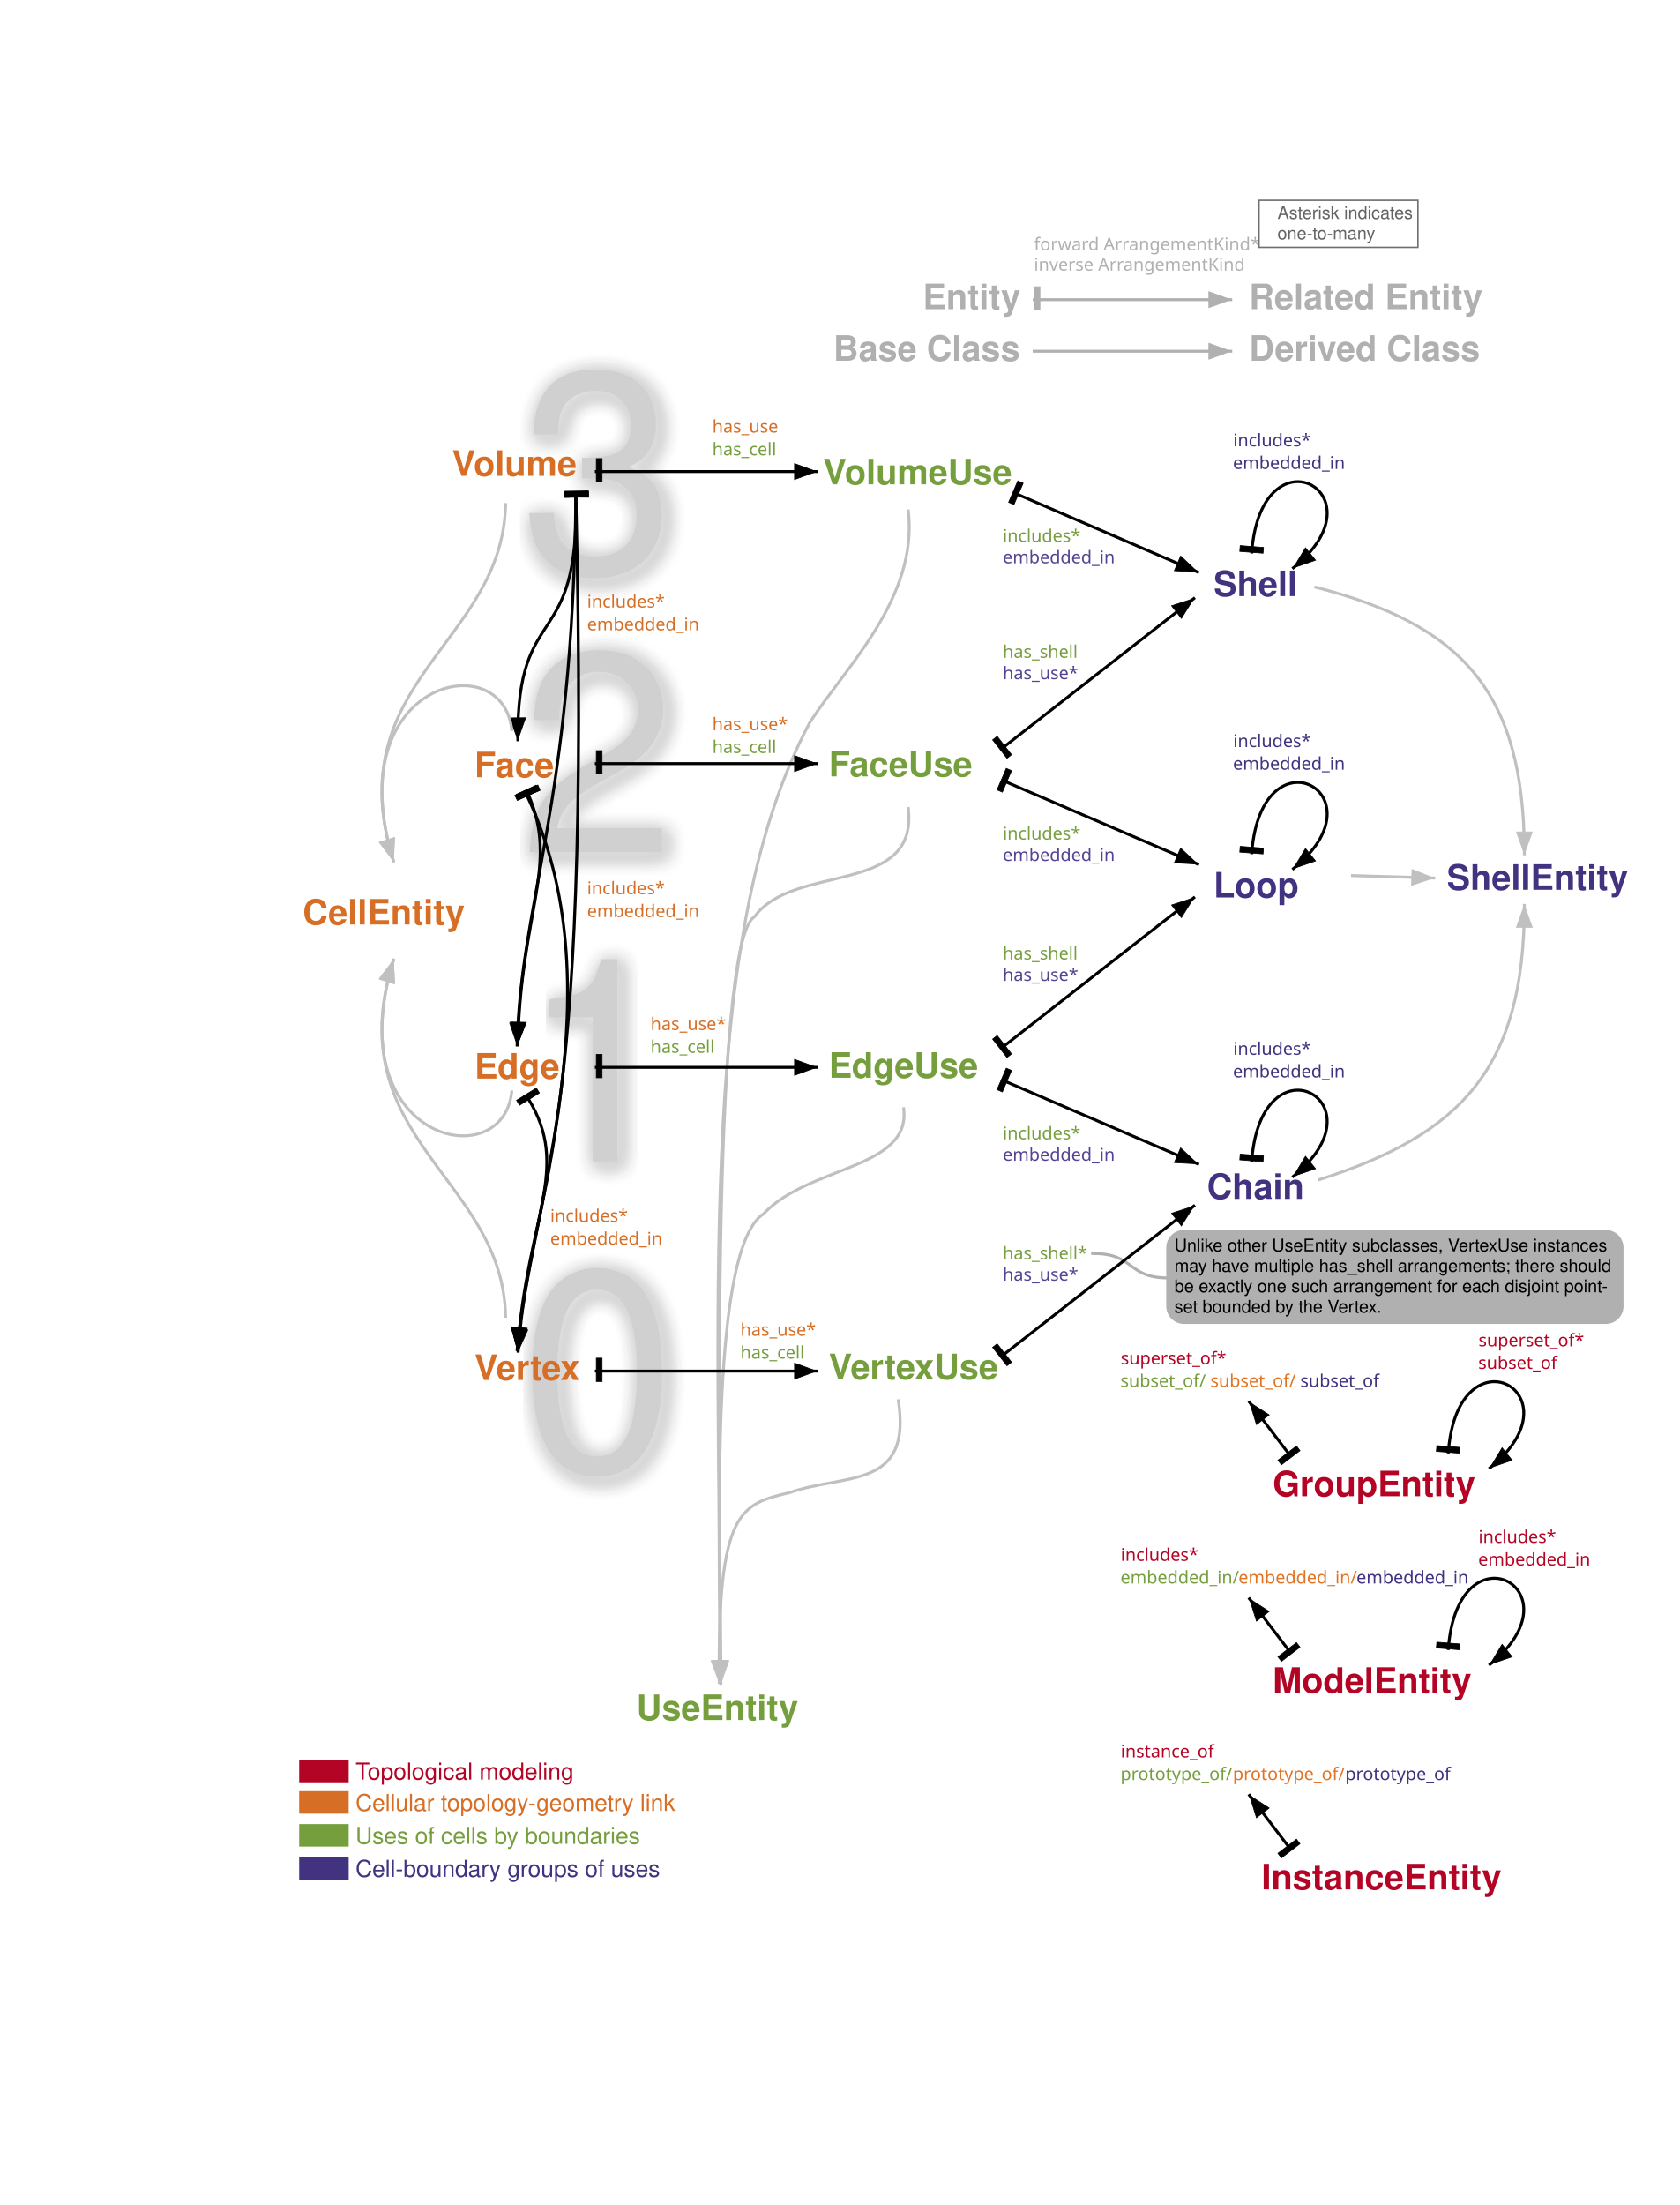
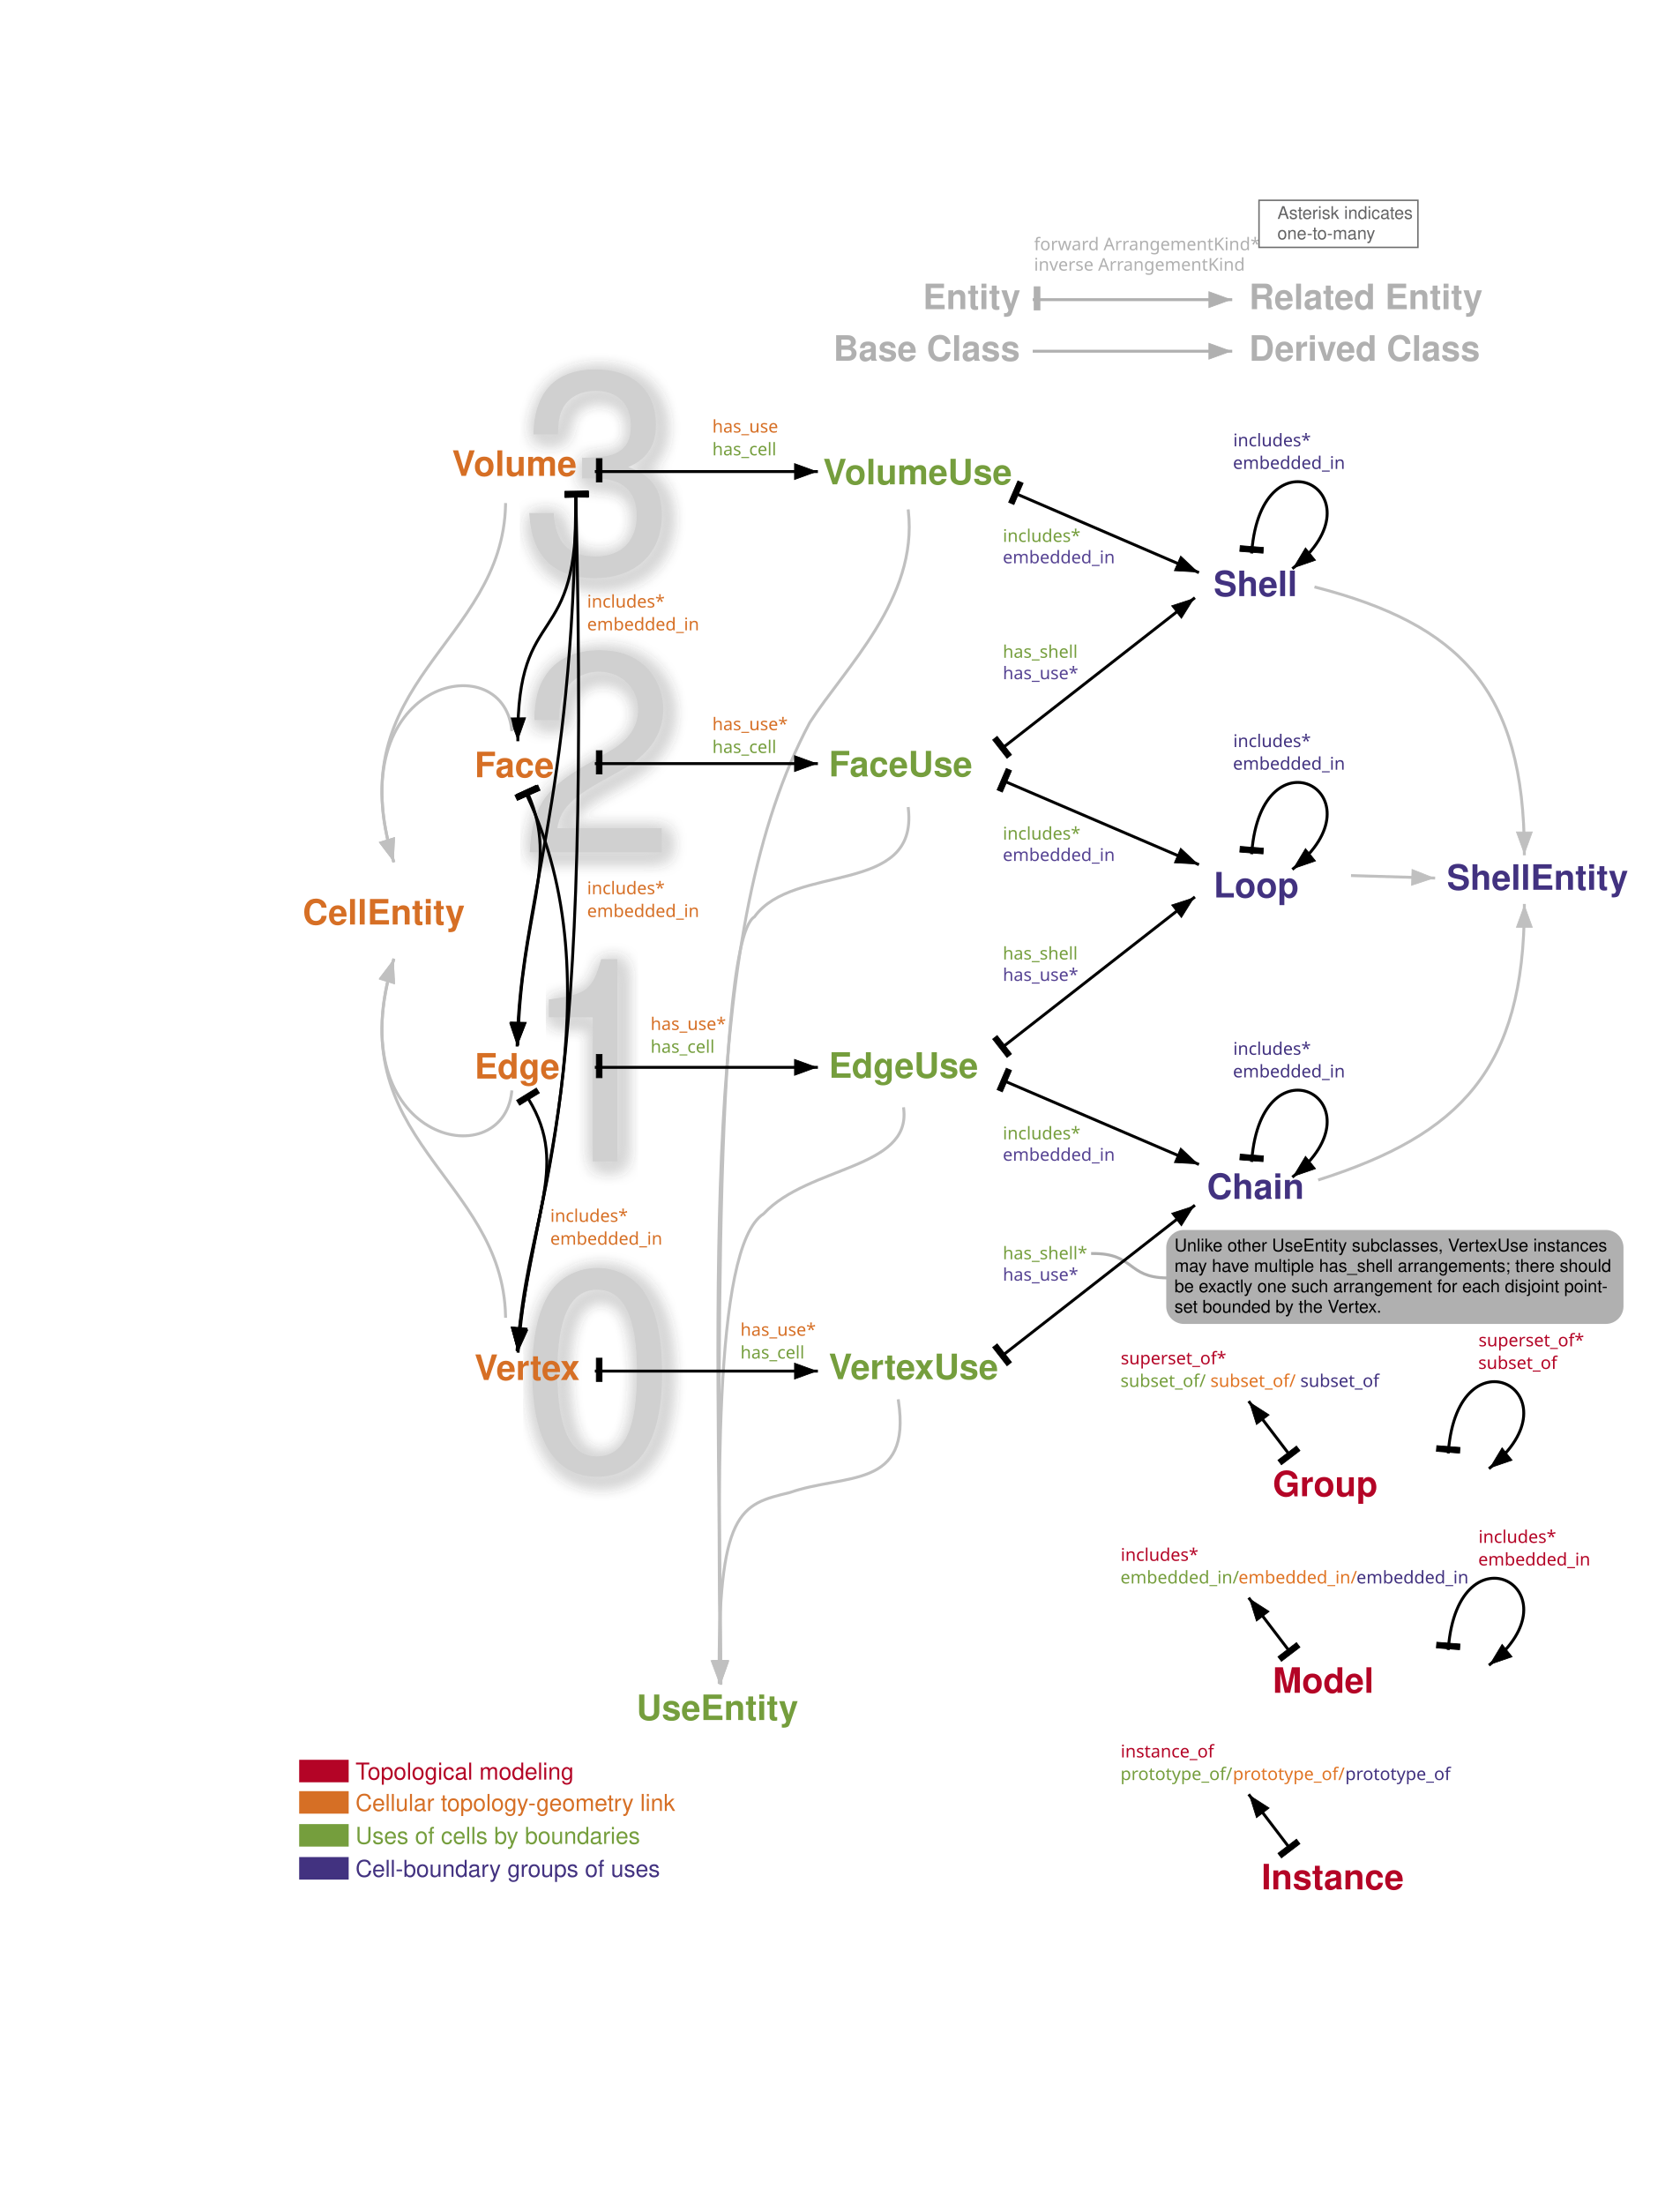
<svg xmlns="http://www.w3.org/2000/svg" version="1.1" width="720" height="945" viewBox="0, 0, 576, 756" preserveAspectRatio="none" id="svg2">
  <defs id="defs_90929ACF">
    <marker orient="auto" refX="0.0" refY="0.0" id="31A26F1F_end_arrow" style="overflow:visible" markerUnits="userSpaceOnUse">
      <path id="31A26F1F_end_arrow_path" style="fill:#C0C0C0;fill-opacity:1;stroke:#C0C0C0;stroke-opacity:1;fill-rule:nonzero;stroke-linecap:square;stroke-linejoin:miter;stroke-width:0.25;stroke-miterlimit:10" d="M0,0 L-7.518,2.736 L-7.518,-2.736 z" />
    </marker>
    <filter id="filter_0969281E" width="1.405" height="1.268" x="-0.1" y="-0.1">
      <feGaussianBlur id="filter_0969281E_blur" in="SourceAlpha" stdDeviation="3" result="blur" />
      <feColorMatrix id="filter_0969281E_ColorMatrix" result="bluralpha" type="matrix" values="0 0 0 0.891 0      0 0 0 0.891 0      0 0 0 0.891 0      0 0 0 1 0" />
      <feOffset id="filter_0969281E_Offset" in="bluralpha" dx="1.349" dy="1.349" result="offsetBlur" />
      <feMerge id="filter_0969281E_Merge">
        <feMergeNode id="filter_0969281E_MergeNode_a" in="offsetBlur" />
        <feMergeNode id="filter_0969281E_MergeNode_b" in="SourceGraphic" />
      </feMerge>
    </filter>
    <marker orient="auto" refX="0.0" refY="0.0" id="562B6BFF_start_arrow" style="overflow:visible" markerUnits="userSpaceOnUse">
      <path id="562B6BFF_start_arrow_path" style="fill:#000000;fill-opacity:1;stroke:#000000;stroke-opacity:1;fill-rule:nonzero;stroke-linecap:square;stroke-linejoin:miter;stroke-width:0.25;stroke-miterlimit:10" d="M0.301,3.715 L-1.681,3.715 L-1.681,-4.285 L0.301,-4.285 z" />
    </marker>
    <marker orient="auto" refX="0.0" refY="0.0" id="562B6BFF_end_arrow" style="overflow:visible" markerUnits="userSpaceOnUse">
      <path id="562B6BFF_end_arrow_path" style="fill:#000000;fill-opacity:1;stroke:#000000;stroke-opacity:1;fill-rule:nonzero;stroke-linecap:square;stroke-linejoin:miter;stroke-width:0.25;stroke-miterlimit:10" d="M0,0 L-7.518,2.736 L-7.518,-2.736 z" />
    </marker>
    <marker orient="auto" refX="0.0" refY="0.0" id="DE6D2000_start_arrow" style="overflow:visible" markerUnits="userSpaceOnUse">
      <path id="DE6D2000_start_arrow_path" style="fill:#000000;fill-opacity:1;stroke:#000000;stroke-opacity:1;fill-rule:nonzero;stroke-linecap:square;stroke-linejoin:miter;stroke-width:0.25;stroke-miterlimit:10" d="M1.978,3.561 L-0.003,3.561 L-0.003,-4.439 L1.978,-4.439 z" />
    </marker>
    <marker orient="auto" refX="0.0" refY="0.0" id="294AC513_start_arrow" style="overflow:visible" markerUnits="userSpaceOnUse">
      <path id="294AC513_start_arrow_path" style="fill:#000000;fill-opacity:1;stroke:#000000;stroke-opacity:1;fill-rule:nonzero;stroke-linecap:square;stroke-linejoin:miter;stroke-width:0.25;stroke-miterlimit:10" d="M1.877,3.889 L-0.105,3.889 L-0.105,-4.111 L1.877,-4.111 z" />
    </marker>
    <marker orient="auto" refX="0.0" refY="0.0" id="2856A1A3_start_arrow" style="overflow:visible" markerUnits="userSpaceOnUse">
      <path id="2856A1A3_start_arrow_path" style="fill:#B0B0B0;fill-opacity:1;stroke:#B0B0B0;stroke-opacity:1;fill-rule:nonzero;stroke-linecap:square;stroke-linejoin:miter;stroke-width:0.25;stroke-miterlimit:10" d="M1.978,3.561 L-0.003,3.561 L-0.003,-4.439 L1.978,-4.439 z" />
    </marker>
    <marker orient="auto" refX="0.0" refY="0.0" id="2856A1A3_end_arrow" style="overflow:visible" markerUnits="userSpaceOnUse">
      <path id="2856A1A3_end_arrow_path" style="fill:#B0B0B0;fill-opacity:1;stroke:#B0B0B0;stroke-opacity:1;fill-rule:nonzero;stroke-linecap:square;stroke-linejoin:miter;stroke-width:0.25;stroke-miterlimit:10" d="M0,0 L-7.518,2.736 L-7.518,-2.736 z" />
    </marker>
  </defs>
  <g id="layer_Paper" style="fill:#000000;fill-opacity:1;stroke:#000000;stroke-opacity:1;fill-rule:nonzero;stroke-linecap:square;stroke-linejoin:miter;stroke-width:1;stroke-miterlimit:10">
    <path style="fill:none;stroke:#C0C0C0;marker-end:url(#31A26F1F_end_arrow)" id="31A26F1F" d="M311.467,175.149 C314.853,205.264 289.689,228.943 277.657,247.759 C240.026,318.271 246.122,435.334 247.165,577.147" />
    <text id="0969281E" style="fill:#D0D0D0;stroke:none" font-family="Helvetica" font-size="96" font-weight="normal" font-style="normal" filter="url(#filter_0969281E)">
      <tspan x="178.373" y="504.123">0</tspan>
    </text>
    <text id="40761A1E" style="fill:#D0D0D0;stroke:none" font-family="Helvetica" font-size="96" font-weight="normal" font-style="normal" filter="url(#filter_0969281E)">
      <tspan x="178.373" y="398.218">1</tspan>
    </text>
    <text id="A2EE6A1E" style="fill:#D0D0D0;stroke:none" font-family="Helvetica" font-size="96" font-weight="normal" font-style="normal" filter="url(#filter_0969281E)">
      <tspan x="178.373" y="292.313">2</tspan>
    </text>
    <text id="EE92EA1E" style="fill:#D0D0D0;stroke:none" font-family="Helvetica" font-size="96" font-weight="normal" font-style="normal" filter="url(#filter_0969281E)">
      <tspan x="178.373" y="196.036">3</tspan>
    </text>
    <path style="fill:none;stroke:#C0C0C0;marker-end:url(#31A26F1F_end_arrow)" id="EDBBE741" d="M308.064,480.258 C312.695,510.869 289.754,505.084 270.786,511.74 C253.92,515.819 246.07,517.481 246.62,576.843" />
    <path style="fill:none;stroke:#C0C0C0;marker-end:url(#31A26F1F_end_arrow)" id="A463DD41" d="M309.872,380.142 C312.392,400.879 277.199,399.693 261.854,416.154 C243.995,427.63 246.471,517.481 247.022,576.843" />
    <text id="E0F88803" style="fill:#D66F25;stroke:none" font-family="Helvetica" font-size="12" font-weight="bold" font-style="normal">
      <tspan x="155.013" y="163.149">Volume</tspan>
    </text>
    <text id="6BAEBE5F" style="fill:#D66F25;stroke:none" font-family="American Typewriter" font-size="6" font-weight="normal" font-style="normal">
      <tspan x="223.072" y="353.143">has_use*</tspan>
    </text>
    <text id="7BAEBE5F" style="fill:#759E3D;stroke:none" font-family="American Typewriter" font-size="6" font-weight="normal" font-style="normal">
      <tspan x="223.072" y="360.954">has_cell</tspan>
    </text>
    <text id="C5DB3F5F" style="fill:#D66F25;stroke:none" font-family="American Typewriter" font-size="6" font-weight="normal" font-style="normal">
      <tspan x="253.881" y="457.981">has_use*</tspan>
    </text>
    <text id="D5DB3F5F" style="fill:#759E3D;stroke:none" font-family="American Typewriter" font-size="6" font-weight="normal" font-style="normal">
      <tspan x="253.881" y="465.792">has_cell</tspan>
    </text>
    <text id="18BBD443" style="fill:#554292;stroke:none" font-family="American Typewriter" font-size="6" font-weight="normal" font-style="normal">
      <tspan x="343.861" y="232.871">has_use*</tspan>
    </text>
    <text id="0657E411" style="fill:#423280;stroke:none" font-family="Helvetica" font-size="12" font-weight="bold" font-style="normal">
      <tspan x="496.102" y="305.059">ShellEntity</tspan>
    </text>
    <text id="7104AC03" style="fill:#759E3D;stroke:none" font-family="Helvetica" font-size="12" font-weight="bold" font-style="normal">
      <tspan x="284.187" y="472.842">VertexUse</tspan>
    </text>
    <text id="639AA96F" style="fill:#B40426;stroke:none" font-family="Helvetica" font-size="12" font-weight="bold" font-style="normal">
-       <tspan x="432.558" y="647.78">InstanceEntity</tspan>
+       <tspan x="432.558" y="647.78">Instance</tspan>
    </text>
    <text id="A5783D03" style="fill:#759E3D;stroke:none" font-family="Helvetica" font-size="12" font-weight="bold" font-style="normal">
      <tspan x="284.187" y="369.513">EdgeUse</tspan>
    </text>
    <text id="24270AEF" style="fill:#759E3D;stroke:none" font-family="Helvetica" font-size="12" font-weight="bold" font-style="normal">
      <tspan x="218.241" y="589.728">UseEntity</tspan>
    </text>
    <text id="EFB17643" style="fill:#759E3D;stroke:none" font-family="American Typewriter" font-size="6" font-weight="normal" font-style="normal">
      <tspan x="343.861" y="225.535">has_shell</tspan>
    </text>
    <text id="E9DCDE4F" style="fill:#554292;stroke:none" font-family="American Typewriter" font-size="6" font-weight="normal" font-style="normal">
      <tspan x="343.861" y="336.304">has_use*</tspan>
    </text>
    <text id="F9DCDE4F" style="fill:#759E3D;stroke:none" font-family="American Typewriter" font-size="6" font-weight="normal" font-style="normal">
      <tspan x="343.861" y="328.968">has_shell</tspan>
    </text>
    <text id="9CD41F4F" style="fill:#554292;stroke:none" font-family="American Typewriter" font-size="6" font-weight="normal" font-style="normal">
      <tspan x="343.861" y="439.086">has_use*</tspan>
    </text>
    <text id="ACD41F4F" style="fill:#759E3D;stroke:none" font-family="American Typewriter" font-size="6" font-weight="normal" font-style="normal">
      <tspan x="343.861" y="431.751">has_shell*</tspan>
    </text>
    <path style="fill:none;stroke:#B0B0B0" id="435209B1" d="M374.638,429.781 C389.168,429.675 386.3,437.978 400.07,438.151" />
    <rect style="fill:#B0B0B0;stroke:none" id="B039A4C1" x="399.898" y="421.702" width="156.799" height="32.218" rx="6.075" ry="6.075" />
    <text id="6C8EDA71" style="stroke:none" font-family="Helvetica" font-size="6" font-weight="normal" font-style="normal">
      <tspan x="402.713" y="429.049">Unlike other UseEntity subclasses, VertexUse instances </tspan>
      <tspan x="402.713" y="436.049">may have multiple has_shell arrangements; there should </tspan>
      <tspan x="402.713" y="443.049">be exactly one such arrangement for each disjoint point-</tspan>
      <tspan x="402.713" y="450.049">set bounded by the Vertex.</tspan>
    </text>
    <text id="5F372A4F" style="fill:#554292;stroke:none" font-family="American Typewriter" font-size="6" font-weight="normal" font-style="normal">
      <tspan x="343.861" y="295.191">embedded_in</tspan>
    </text>
    <text id="6F372A4F" style="fill:#759E3D;stroke:none" font-family="American Typewriter" font-size="6" font-weight="normal" font-style="normal">
      <tspan x="343.861" y="287.855">includes*</tspan>
    </text>
    <text id="AE1F112F" style="fill:#554292;stroke:none" font-family="American Typewriter" font-size="6" font-weight="normal" font-style="normal">
      <tspan x="343.861" y="193.137">embedded_in</tspan>
    </text>
    <text id="BE1F112F" style="fill:#759E3D;stroke:none" font-family="American Typewriter" font-size="6" font-weight="normal" font-style="normal">
      <tspan x="343.861" y="185.802">includes*</tspan>
    </text>
    <text id="4C49CD4F" style="fill:#554292;stroke:none" font-family="American Typewriter" font-size="6" font-weight="normal" font-style="normal">
      <tspan x="343.861" y="397.973">embedded_in</tspan>
    </text>
    <text id="6C49CD4F" style="fill:#759E3D;stroke:none" font-family="American Typewriter" font-size="6" font-weight="normal" font-style="normal">
      <tspan x="343.861" y="390.638">includes*</tspan>
    </text>
    <text id="191C4903" style="fill:#D66F25;stroke:none" font-family="Helvetica" font-size="12" font-weight="bold" font-style="normal">
      <tspan x="162.715" y="266.478">Face</tspan>
    </text>
    <text id="EBEEA903" style="fill:#D66F25;stroke:none" font-family="Helvetica" font-size="12" font-weight="bold" font-style="normal">
      <tspan x="162.715" y="369.807">Edge</tspan>
    </text>
    <text id="8AC7D903" style="fill:#D66F25;stroke:none" font-family="Helvetica" font-size="12" font-weight="bold" font-style="normal">
      <tspan x="162.715" y="473.136">Vertex</tspan>
    </text>
    <text id="9EAB9311" style="fill:#D66F25;stroke:none" font-family="Helvetica" font-size="12" font-weight="bold" font-style="normal">
      <tspan x="103.789" y="316.983">CellEntity</tspan>
    </text>
    <line style="fill:none;marker-start:url(#562B6BFF_start_arrow);marker-end:url(#562B6BFF_end_arrow)" id="562B6BFF" x1="344.33" y1="464.302" x2="409.347" y2="413.516" />
    <line style="fill:none;marker-start:url(#562B6BFF_start_arrow);marker-end:url(#562B6BFF_end_arrow)" id="7AC72D6F" x1="441.788" y1="633.062" x2="428.465" y2="615.579" />
    <line style="fill:none;marker-start:url(#562B6BFF_start_arrow);marker-end:url(#562B6BFF_end_arrow)" id="745D5DFF" x1="344.33" y1="358.605" x2="409.347" y2="307.819" />
    <line style="fill:none;marker-start:url(#562B6BFF_start_arrow);marker-end:url(#562B6BFF_end_arrow)" id="9F81ADFF" x1="344.33" y1="256.017" x2="409.347" y2="205.231" />
    <path style="fill:none;marker-start:url(#562B6BFF_start_arrow);marker-end:url(#562B6BFF_end_arrow)" id="A0A14B40" d="M197.461,170.143 C198.748,224.594 177.161,204.993 177.564,253.634" />
    <path style="fill:none;marker-start:url(#562B6BFF_start_arrow);marker-end:url(#562B6BFF_end_arrow)" id="66F95B50" d="M181.159,272.395 C191.736,296.715 178.577,312.528 177.564,357.968" />
    <path style="fill:none;marker-start:url(#562B6BFF_start_arrow);marker-end:url(#562B6BFF_end_arrow)" id="9C5A7E50" d="M181.159,376.729 C195.941,400.724 180.7,417.432 177.481,462.799" />
    <path style="fill:none;marker-start:url(#562B6BFF_start_arrow);marker-end:url(#562B6BFF_end_arrow)" id="F7536450" d="M197.461,170.143 C196.4,276.12 178.467,309.138 177.326,358.306" />
    <path style="fill:none;marker-start:url(#562B6BFF_start_arrow);marker-end:url(#562B6BFF_end_arrow)" id="1D729060" d="M180.621,272.58 C211.72,338.294 181.908,413.906 177.326,462.64" />
    <path style="fill:none;marker-start:url(#562B6BFF_start_arrow);marker-end:url(#562B6BFF_end_arrow)" id="90144950" d="M197.461,170.143 C203.042,403.337 182.367,402.072 177.675,463.272" />
    <g id="3D4E7E1F">
      <path style="fill:none;stroke:#C0C0C0;marker-end:url(#31A26F1F_end_arrow)" id="39497B31" d="M311.467,277.203 C314.853,307.317 272.075,295.776 258.696,314.348 C243.623,323.295 246.66,517.481 247.21,576.843" />
      <text id="B043E65F" style="fill:#D66F25;stroke:none" font-family="American Typewriter" font-size="6" font-weight="normal" font-style="normal">
        <tspan x="244.253" y="250.361">has_use*</tspan>
      </text>
      <text id="C043E65F" style="fill:#759E3D;stroke:none" font-family="American Typewriter" font-size="6" font-weight="normal" font-style="normal">
        <tspan x="244.253" y="258.172">has_cell</tspan>
      </text>
      <text id="E57C4D03" style="fill:#759E3D;stroke:none" font-family="Helvetica" font-size="12" font-weight="bold" font-style="normal">
        <tspan x="284.187" y="266.184">FaceUse</tspan>
      </text>
      <line style="fill:none;marker-start:url(#DE6D2000_start_arrow);marker-end:url(#562B6BFF_end_arrow)" id="DE6D2000" x1="204.475" y1="261.807" x2="279.957" y2="261.807" />
      <line style="fill:none;marker-start:url(#562B6BFF_start_arrow);marker-end:url(#562B6BFF_end_arrow)" id="E1A6274F" x1="344.898" y1="268.055" x2="410.667" y2="296.261" />
    </g>
    <text id="41A26F1F" style="fill:#D66F25;stroke:none" font-family="American Typewriter" font-size="6" font-weight="normal" font-style="normal">
      <tspan x="244.253" y="148.307">has_use</tspan>
    </text>
    <text id="B1EF3E40" style="fill:#D66F25;stroke:none" font-family="American Typewriter" font-size="6" font-weight="normal" font-style="normal">
      <tspan x="201.315" y="216.124">embedded_in</tspan>
    </text>
    <text id="4BEB4F40" style="fill:#D66F25;stroke:none" font-family="American Typewriter" font-size="6" font-weight="normal" font-style="normal">
      <tspan x="201.315" y="208.299">includes*</tspan>
    </text>
    <text id="FE10C570" style="fill:#D66F25;stroke:none" font-family="American Typewriter" font-size="6" font-weight="normal" font-style="normal">
      <tspan x="201.315" y="314.416">embedded_in</tspan>
    </text>
    <text id="1F10C570" style="fill:#D66F25;stroke:none" font-family="American Typewriter" font-size="6" font-weight="normal" font-style="normal">
      <tspan x="201.315" y="306.591">includes*</tspan>
    </text>
    <text id="23031670" style="fill:#D66F25;stroke:none" font-family="American Typewriter" font-size="6" font-weight="normal" font-style="normal">
      <tspan x="188.677" y="426.75">embedded_in</tspan>
    </text>
    <text id="43031670" style="fill:#D66F25;stroke:none" font-family="American Typewriter" font-size="6" font-weight="normal" font-style="normal">
      <tspan x="188.677" y="418.925">includes*</tspan>
    </text>
    <text id="51A26F1F" style="fill:#759E3D;stroke:none" font-family="American Typewriter" font-size="6" font-weight="normal" font-style="normal">
      <tspan x="244.253" y="156.118">has_cell</tspan>
    </text>
    <text id="61A26F1F" style="fill:#759E3D;stroke:none" font-family="Helvetica" font-size="12" font-weight="bold" font-style="normal">
      <tspan x="282.262" y="166.056">VolumeUse</tspan>
    </text>
    <line style="fill:none;marker-start:url(#DE6D2000_start_arrow);marker-end:url(#562B6BFF_end_arrow)" id="71A26F1F" x1="204.475" y1="161.679" x2="279.957" y2="161.679" />
    <line style="fill:none;marker-start:url(#562B6BFF_start_arrow);marker-end:url(#562B6BFF_end_arrow)" id="531A982F" x1="348.867" y1="169.475" x2="410.667" y2="196.133" />
    <line style="fill:none;marker-start:url(#562B6BFF_start_arrow);marker-end:url(#562B6BFF_end_arrow)" id="2B00394F" x1="344.898" y1="370.837" x2="410.667" y2="399.044" />
    <path style="fill:none;stroke:#C0C0C0;marker-end:url(#31A26F1F_end_arrow)" id="927D8D11" d="M173.358,172.977 C172.342,220.83 115.781,233.517 134.908,295.157" />
    <path style="fill:none;stroke:#C0C0C0;marker-end:url(#31A26F1F_end_arrow)" id="50B24621" d="M175.469,250.18 C172.342,220.83 115.781,233.517 134.908,295.157" />
    <path style="fill:none;stroke:#C0C0C0;marker-end:url(#31A26F1F_end_arrow)" id="8C42AE21" d="M452.477,404.42 C500.513,389.044 522.721,366.745 522.699,310.422" />
    <path style="fill:none;stroke:#C0C0C0;marker-end:url(#31A26F1F_end_arrow)" id="2EB1911E" d="M451.214,201.35 C500.513,214.117 522.721,236.416 522.699,292.739" />
    <line style="fill:none;stroke:#C0C0C0;marker-end:url(#31A26F1F_end_arrow)" id="57F3A031" x1="463.761" y1="300.209" x2="491.61" y2="301.034" />
    <path style="fill:none;stroke:#C0C0C0;marker-end:url(#31A26F1F_end_arrow)" id="959DE621" d="M173.358,451.31 C172.342,403.457 115.781,390.77 134.908,329.129" />
    <path style="fill:none;stroke:#C0C0C0;marker-end:url(#31A26F1F_end_arrow)" id="A59DE621" d="M175.469,374.351 C172.342,403.702 115.781,391.014 134.908,329.374" />
    <g id="D50E67EF">
      <text id="809D8B03" style="fill:#423280;stroke:none" font-family="Helvetica" font-size="12" font-weight="bold" font-style="normal">
        <tspan x="416.134" y="204.379">Shell</tspan>
      </text>
      <text id="D9673243" style="fill:#423280;stroke:none" font-family="American Typewriter" font-size="6" font-weight="normal" font-style="normal">
        <tspan x="422.86" y="153.032">includes*</tspan>
      </text>
      <text id="B3FE6243" style="fill:#423280;stroke:none" font-family="American Typewriter" font-size="6" font-weight="normal" font-style="normal">
        <tspan x="422.772" y="160.778">embedded_in</tspan>
      </text>
      <text id="57583C03" style="fill:#423280;stroke:none" font-family="Helvetica" font-size="12" font-weight="bold" font-style="normal">
        <tspan x="416.134" y="307.708">Loop</tspan>
      </text>
      <text id="A1125C03" style="fill:#423280;stroke:none" font-family="Helvetica" font-size="12" font-weight="bold" font-style="normal">
        <tspan x="413.861" y="411.036">Chain</tspan>
      </text>
      <path style="fill:none;marker-start:url(#294AC513_start_arrow);marker-end:url(#562B6BFF_end_arrow)" id="294AC513" d="M429.223,189.262 C432.606,145.993 475.004,169.249 443.527,194.673" />
      <text id="B3222983" style="fill:#423280;stroke:none" font-family="American Typewriter" font-size="6" font-weight="normal" font-style="normal">
        <tspan x="422.86" y="256.141">includes*</tspan>
      </text>
      <text id="C3222983" style="fill:#423280;stroke:none" font-family="American Typewriter" font-size="6" font-weight="normal" font-style="normal">
        <tspan x="422.772" y="263.887">embedded_in</tspan>
      </text>
      <path style="fill:none;marker-start:url(#294AC513_start_arrow);marker-end:url(#562B6BFF_end_arrow)" id="24222983" d="M429.223,292.371 C432.606,249.102 475.004,272.358 443.527,297.781" />
      <text id="3136B983" style="fill:#423280;stroke:none" font-family="American Typewriter" font-size="6" font-weight="normal" font-style="normal">
        <tspan x="422.86" y="361.647">includes*</tspan>
      </text>
      <text id="4136B983" style="fill:#423280;stroke:none" font-family="American Typewriter" font-size="6" font-weight="normal" font-style="normal">
        <tspan x="422.772" y="369.394">embedded_in</tspan>
      </text>
      <path style="fill:none;marker-start:url(#294AC513_start_arrow);marker-end:url(#562B6BFF_end_arrow)" id="A136B983" d="M429.223,397.878 C432.606,354.609 475.004,377.865 443.527,403.288" />
    </g>
    <text id="D9EA127F" style="fill:#B40426;stroke:none" font-family="American Typewriter" font-size="6" font-weight="normal" font-style="normal">
      <tspan x="384.286" y="602.551">instance_of</tspan>
    </text>
    <text id="E9EA127F" style="fill:#759E3D;stroke:none" font-family="American Typewriter" font-size="6" font-weight="normal" font-style="normal">
      <tspan x="384.198" y="610.298">prototype_of/</tspan>
    </text>
    <text id="2A52777F" style="fill:#E07424;stroke:none" font-family="American Typewriter" font-size="6" font-weight="normal" font-style="normal">
      <tspan x="422.735" y="610.298">prototype_of/</tspan>
    </text>
    <text id="CC7C387F" style="fill:#423280;stroke:none" font-family="American Typewriter" font-size="6" font-weight="normal" font-style="normal">
      <tspan x="461.271" y="610.298">prototype_of</tspan>
    </text>
    <text id="667A681F" style="fill:#B40426;stroke:none" font-family="Helvetica" font-size="12" font-weight="bold" font-style="normal">
-       <tspan x="436.409" y="512.992">GroupEntity</tspan>
+       <tspan x="436.409" y="512.992">Group</tspan>
    </text>
    <text id="4DD9ED3F" style="fill:#D66F25;stroke:none" font-family="Helvetica" font-size="8" font-weight="normal" font-style="normal">
      <tspan x="121.885" y="620.892">Cellular topology-geometry link</tspan>
    </text>
    <line style="fill:none;marker-start:url(#562B6BFF_start_arrow);marker-end:url(#562B6BFF_end_arrow)" id="767A681F" x1="441.788" y1="498.274" x2="428.465" y2="480.791" />
    <text id="867A681F" style="fill:#B40426;stroke:none" font-family="American Typewriter" font-size="6" font-weight="normal" font-style="normal">
      <tspan x="384.286" y="467.763">superset_of*</tspan>
    </text>
    <text id="967A681F" style="fill:#759E3D;stroke:none" font-family="American Typewriter" font-size="6" font-weight="normal" font-style="normal">
      <tspan x="384.198" y="475.51">subset_of/</tspan>
    </text>
    <text id="A67A681F" style="fill:#E07424;stroke:none" font-family="American Typewriter" font-size="6" font-weight="normal" font-style="normal">
      <tspan x="415.032" y="475.51">subset_of/</tspan>
    </text>
    <text id="B67A681F" style="fill:#423280;stroke:none" font-family="American Typewriter" font-size="6" font-weight="normal" font-style="normal">
      <tspan x="445.867" y="475.51">subset_of</tspan>
    </text>
    <text id="C67A681F" style="fill:#B40426;stroke:none" font-family="American Typewriter" font-size="6" font-weight="normal" font-style="normal">
      <tspan x="506.974" y="461.596">superset_of*</tspan>
    </text>
    <text id="D67A681F" style="fill:#B40426;stroke:none" font-family="American Typewriter" font-size="6" font-weight="normal" font-style="normal">
      <tspan x="506.886" y="469.343">subset_of</tspan>
    </text>
    <path style="fill:none;marker-start:url(#294AC513_start_arrow);marker-end:url(#562B6BFF_end_arrow)" id="E67A681F" d="M496.631,497.827 C500.015,454.558 542.413,477.814 510.936,503.237" />
    <text id="B3B52D2F" style="fill:#B40426;stroke:none" font-family="Helvetica" font-size="12" font-weight="bold" font-style="normal">
-       <tspan x="436.409" y="580.386">ModelEntity</tspan>
+       <tspan x="436.409" y="580.386">Model</tspan>
    </text>
    <line style="fill:none;marker-start:url(#562B6BFF_start_arrow);marker-end:url(#562B6BFF_end_arrow)" id="C3B52D2F" x1="441.788" y1="565.668" x2="428.465" y2="548.185" />
    <text id="D3B52D2F" style="fill:#B40426;stroke:none" font-family="American Typewriter" font-size="6" font-weight="normal" font-style="normal">
      <tspan x="384.286" y="535.157">includes*</tspan>
    </text>
    <text id="E3B52D2F" style="fill:#759E3D;stroke:none" font-family="American Typewriter" font-size="6" font-weight="normal" font-style="normal">
      <tspan x="384.198" y="542.904">embedded_in/</tspan>
    </text>
    <text id="F3B52D2F" style="fill:#E07424;stroke:none" font-family="American Typewriter" font-size="6" font-weight="normal" font-style="normal">
      <tspan x="424.66" y="542.904">embedded_in/</tspan>
    </text>
    <text id="04B52D2F" style="fill:#423280;stroke:none" font-family="American Typewriter" font-size="6" font-weight="normal" font-style="normal">
      <tspan x="465.122" y="542.904">embedded_in</tspan>
    </text>
    <text id="14B52D2F" style="fill:#B40426;stroke:none" font-family="American Typewriter" font-size="6" font-weight="normal" font-style="normal">
      <tspan x="506.974" y="528.99">includes*</tspan>
    </text>
    <text id="24B52D2F" style="fill:#B40426;stroke:none" font-family="American Typewriter" font-size="6" font-weight="normal" font-style="normal">
      <tspan x="506.886" y="536.737">embedded_in</tspan>
    </text>
    <path style="fill:none;marker-start:url(#294AC513_start_arrow);marker-end:url(#562B6BFF_end_arrow)" id="34B52D2F" d="M496.631,565.221 C500.015,521.952 542.413,545.208 510.936,570.631" />
    <g id="929BBD2E">
      <text id="A07DE880" style="fill:#B0B0B0;stroke:none" font-family="Helvetica" font-size="12" font-weight="bold" font-style="normal">
        <tspan x="316.443" y="106.01">Entity</tspan>
      </text>
      <text id="7B8B9B80" style="fill:#B0B0B0;stroke:none" font-family="Helvetica" font-size="12" font-weight="bold" font-style="normal">
        <tspan x="428.298" y="106.01">Related Entity</tspan>
      </text>
      <text id="0856A1A3" style="fill:#B0B0B0;stroke:none" font-family="American Typewriter" font-size="6" font-weight="normal" font-style="normal">
        <tspan x="354.555" y="85.794">forward ArrangementKind*</tspan>
        <tspan x="354.555" y="92.794">inverse ArrangementKind</tspan>
      </text>
      <line style="fill:none;stroke:#B0B0B0;marker-start:url(#2856A1A3_start_arrow);marker-end:url(#2856A1A3_end_arrow)" id="2856A1A3" x1="354.621" y1="102.74" x2="422.034" y2="102.74" />
      <text id="33933221" style="fill:#B0B0B0;stroke:none" font-family="Helvetica" font-size="12" font-weight="bold" font-style="normal">
        <tspan x="285.734" y="123.688">Base Class</tspan>
      </text>
      <text id="43933221" style="fill:#B0B0B0;stroke:none" font-family="Helvetica" font-size="12" font-weight="bold" font-style="normal">
        <tspan x="428.298" y="123.688">Derived Class</tspan>
      </text>
      <line style="fill:none;stroke:#B0B0B0;marker-end:url(#2856A1A3_end_arrow)" id="63933221" x1="354.621" y1="120.418" x2="422.034" y2="120.418" />
      <g id="A4E72D80">
        <text id="C13FF8A3" style="fill:#646465;stroke:none" font-family="Helvetica" font-size="6" font-weight="normal" font-style="normal">
          <tspan x="438.02" y="75.057">Asterisk indicates </tspan>
          <tspan x="438.02" y="82.057">one-to-many</tspan>
        </text>
        <rect style="fill:none;stroke:#707070;stroke-width:0.5" id="27AEEDA3" x="431.714" y="68.672" width="54.488" height="16.146" />
      </g>
    </g>
    <line style="fill:none;marker-start:url(#DE6D2000_start_arrow);marker-end:url(#562B6BFF_end_arrow)" id="EFE6D000" x1="204.475" y1="470.092" x2="279.957" y2="470.092" />
    <line style="fill:none;marker-start:url(#DE6D2000_start_arrow);marker-end:url(#562B6BFF_end_arrow)" id="18E19000" x1="204.475" y1="365.95" x2="279.957" y2="365.95" />
    <rect style="fill:#D66F25;stroke:none" id="A28F8C3F" x="102.584" y="614.109" width="16.977" height="7.717" />
    <text id="E6BC114F" style="fill:#759E3D;stroke:none" font-family="Helvetica" font-size="8" font-weight="normal" font-style="normal">
      <tspan x="121.885" y="632.189">Uses of cells by boundaries</tspan>
    </text>
    <rect style="fill:#759E3D;stroke:none" id="F6BC114F" x="102.584" y="625.406" width="16.977" height="7.717" />
    <text id="D80E414F" style="fill:#423280;stroke:none" font-family="Helvetica" font-size="8" font-weight="normal" font-style="normal">
      <tspan x="121.885" y="643.487">Cell-boundary groups of uses</tspan>
    </text>
    <rect style="fill:#423280;stroke:none" id="E80E414F" x="102.584" y="636.704" width="16.977" height="7.717" />
    <text id="701B614F" style="fill:#B40426;stroke:none" font-family="Helvetica" font-size="8" font-weight="normal" font-style="normal">
      <tspan x="121.885" y="610.139">Topological modeling</tspan>
    </text>
    <rect style="fill:#B40426;stroke:none" id="801B614F" x="102.584" y="603.356" width="16.977" height="7.717" />
  </g>
</svg>
